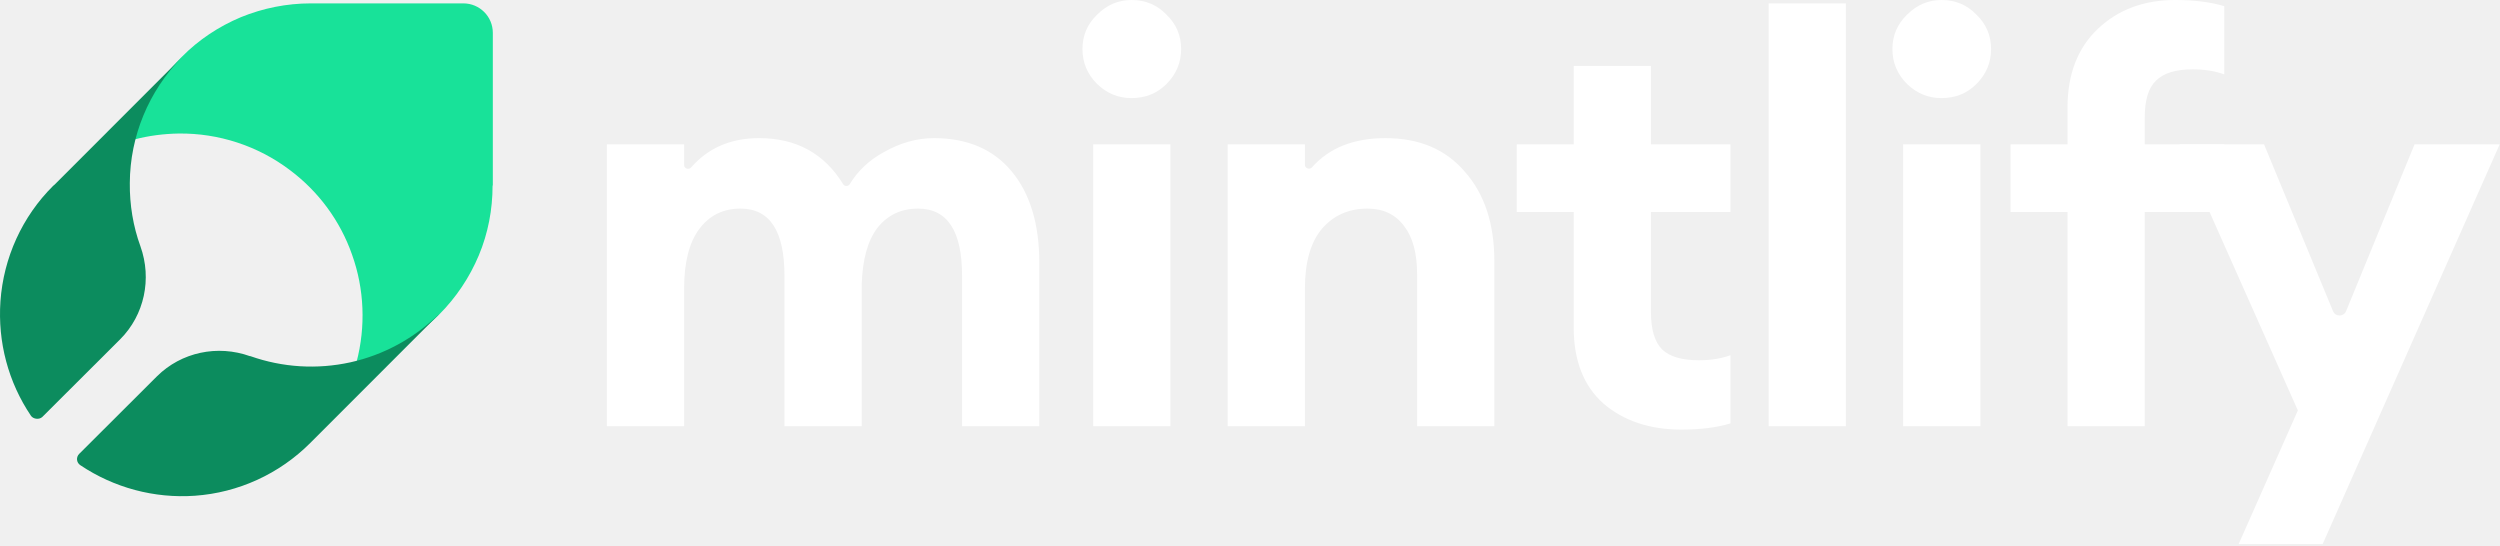
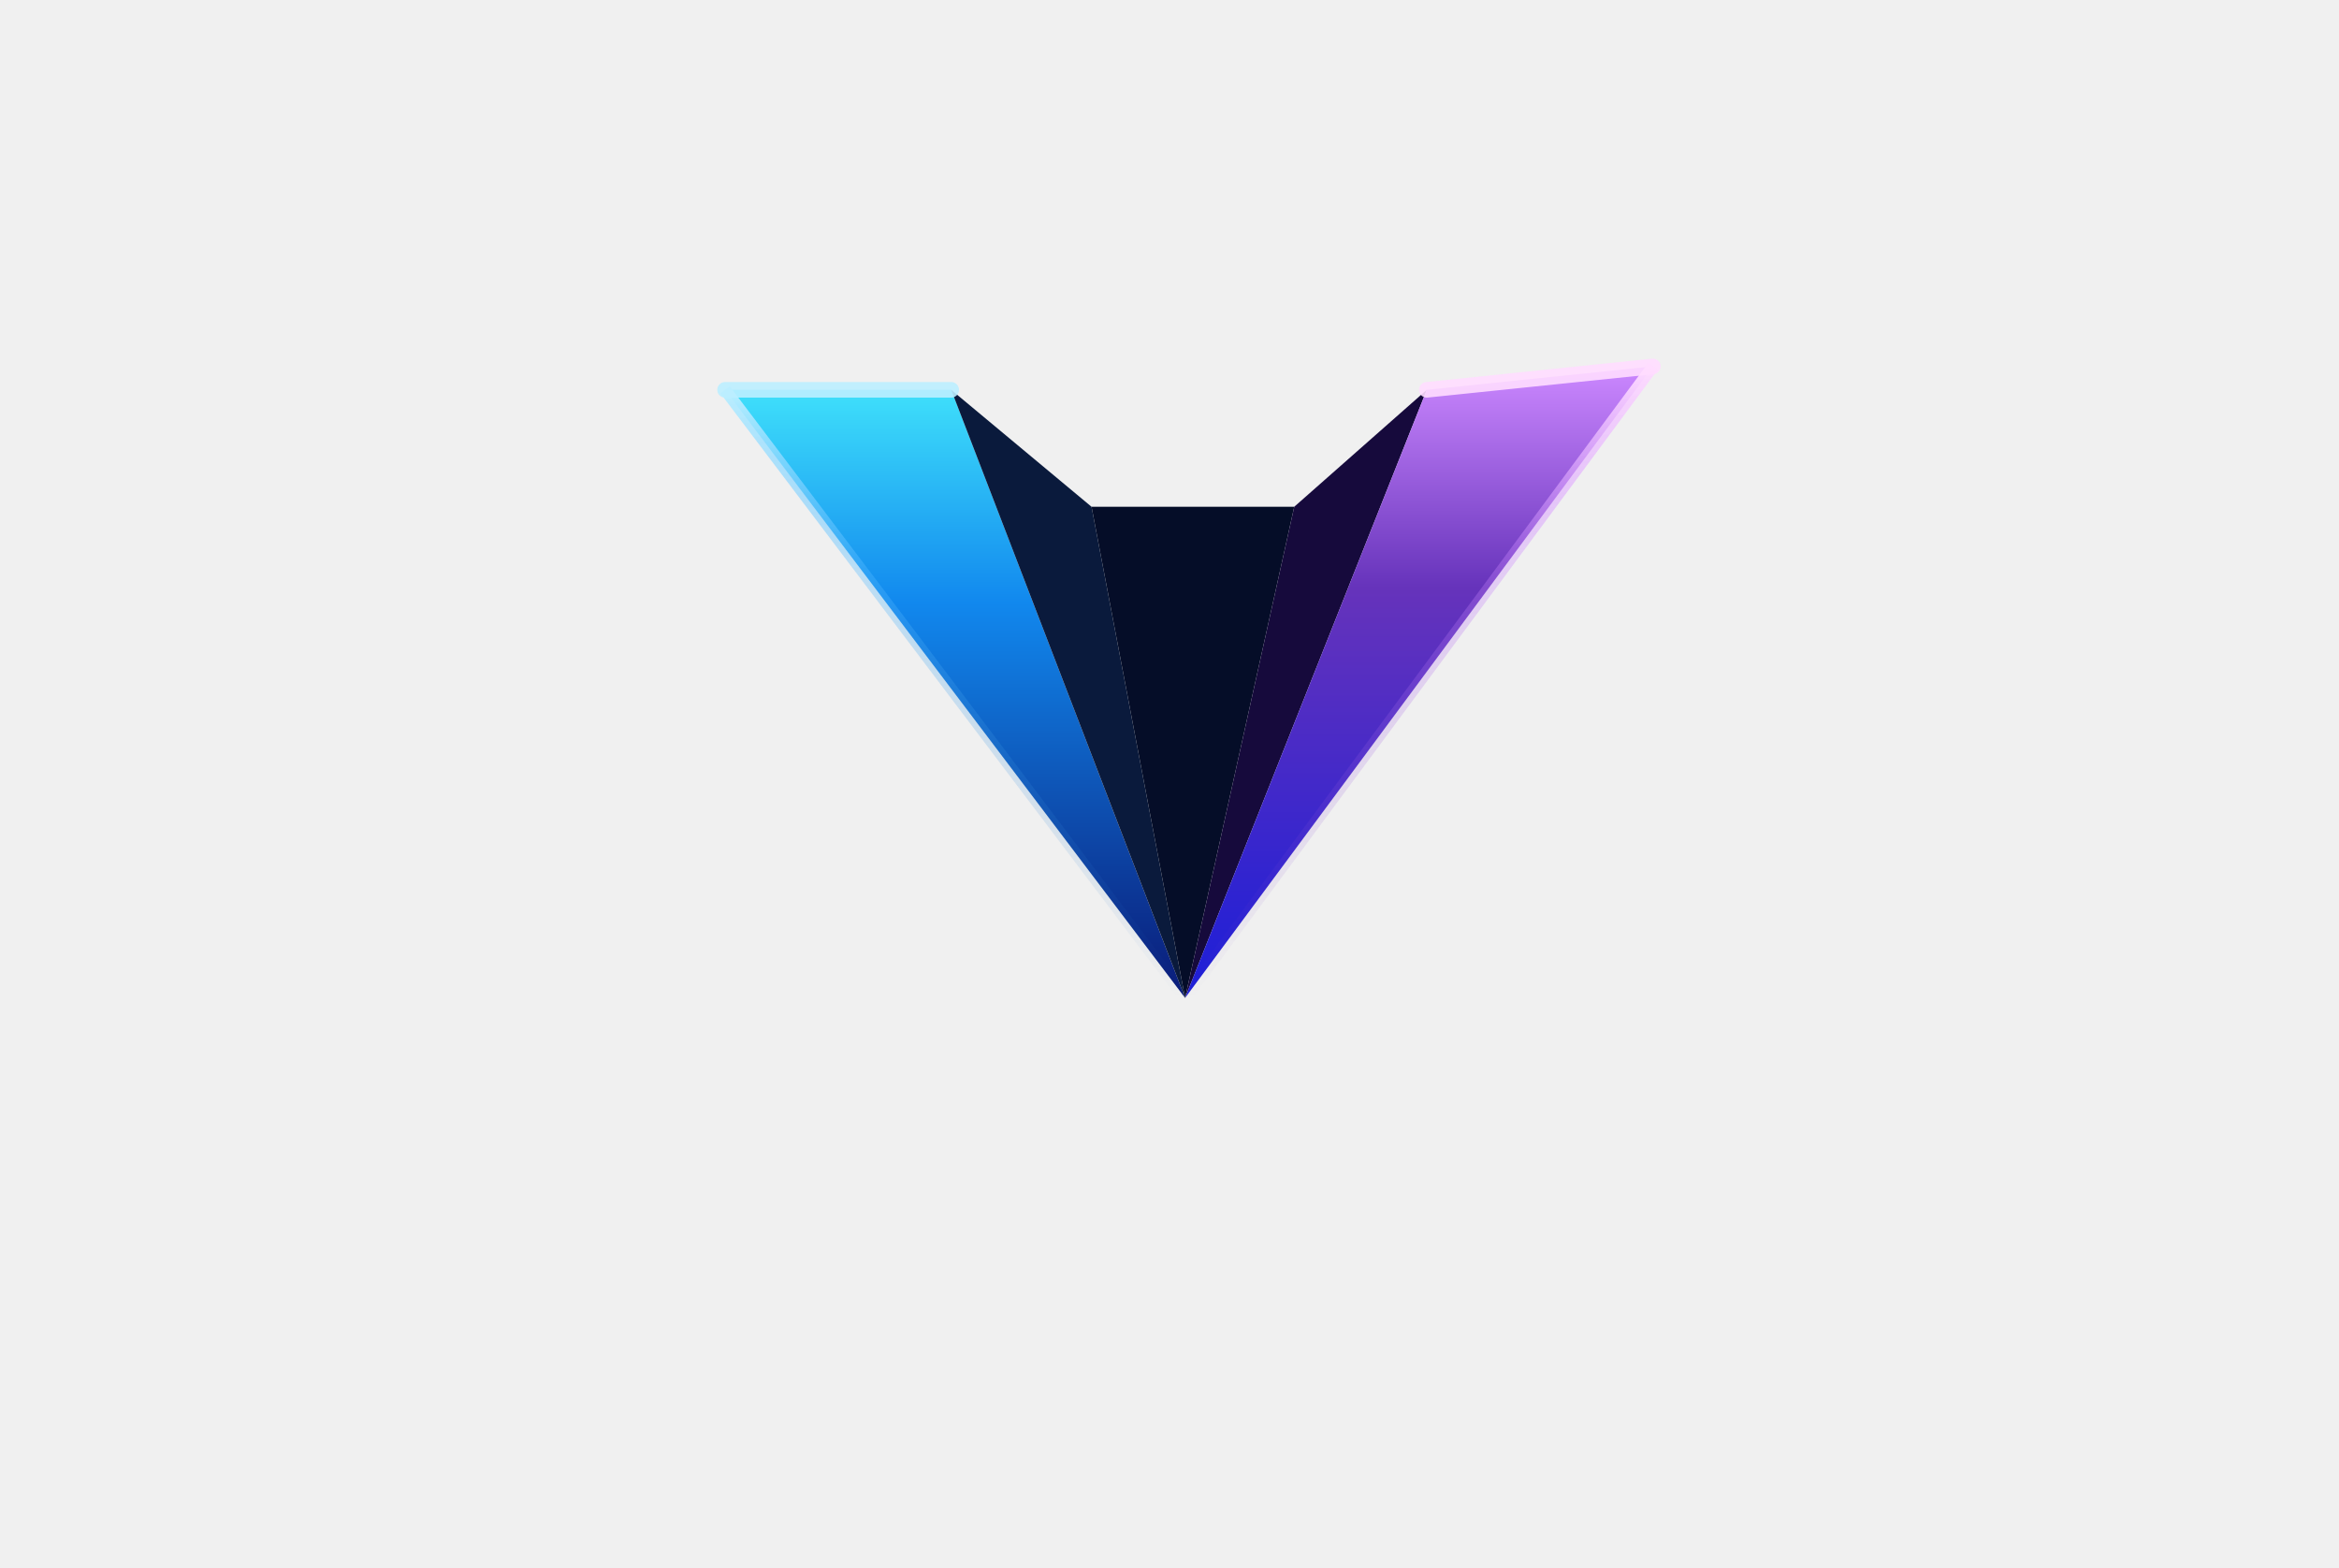
- <svg xmlns="http://www.w3.org/2000/svg" width="1682" height="367" viewBox="0 0 1682 367" fill="none">
-   <path d="M1562.69 366.037H1506.17L1546 276.14L1466.34 97.105H1523.24L1569.66 209.337C1571.28 213.26 1576.84 213.253 1578.45 209.325L1624.52 97.105H1681.79L1562.69 366.037Z" fill="white" />
-   <path d="M1391.02 286.761V142.622H1352.71V97.104H1391.02V72.449C1391.02 49.943 1397.85 32.242 1411.5 19.345C1425.16 6.448 1442.48 0 1463.47 0C1476.37 0 1487.37 1.391 1496.47 4.172V50.069C1490.4 47.793 1483.32 46.656 1475.23 46.656C1463.85 46.656 1455.63 49.184 1450.57 54.242C1445.51 59.046 1442.99 67.265 1442.99 78.897V97.104H1496.47V142.622H1442.99V286.761H1391.02Z" fill="white" />
-   <path d="M1306.22 66.001C1297.37 66.001 1289.66 62.84 1283.08 56.518C1276.51 49.943 1273.22 42.104 1273.22 33C1273.22 23.897 1276.51 16.184 1283.08 9.862C1289.66 3.287 1297.37 0 1306.22 0C1315.58 0 1323.42 3.287 1329.74 9.862C1336.31 16.184 1339.6 23.897 1339.6 33C1339.6 42.104 1336.31 49.943 1329.74 56.518C1323.42 62.84 1315.58 66.001 1306.22 66.001ZM1280.43 286.761V97.104H1332.39V286.761H1280.43Z" fill="white" />
-   <path d="M1189.94 286.761V2.276H1241.91V286.761H1189.94Z" fill="white" />
-   <path d="M1131.24 289.037C1110 289.037 1092.55 283.221 1078.89 271.588C1065.49 259.703 1058.79 242.634 1058.79 220.381V142.622H1020.48V97.104H1058.79V44.38H1110.76V97.104H1164.24V142.622H1110.76V210.14C1110.76 221.772 1113.29 230.117 1118.34 235.174C1123.4 239.979 1131.62 242.381 1143 242.381C1151.09 242.381 1158.17 241.243 1164.24 238.967V284.864C1155.14 287.646 1144.14 289.037 1131.24 289.037Z" fill="white" />
-   <path d="M825.979 286.761V97.104H877.945V110.967C877.945 113.311 881.135 114.347 882.688 112.591C894.273 99.485 910.773 92.932 932.187 92.932C954.946 92.932 972.774 100.518 985.67 115.69C998.82 130.61 1005.39 150.587 1005.39 175.622V286.761H953.429V184.346C953.429 170.438 950.521 159.691 944.704 152.104C938.888 144.265 930.67 140.346 920.049 140.346C907.405 140.346 897.164 144.898 889.325 154.001C881.738 163.105 877.945 176.507 877.945 194.208V286.761H825.979Z" fill="white" />
-   <path d="M761.286 66.001C752.436 66.001 744.723 62.84 738.148 56.518C731.574 49.943 728.286 42.104 728.286 33C728.286 23.897 731.574 16.184 738.148 9.862C744.723 3.287 752.436 0 761.286 0C770.643 0 778.482 3.287 784.804 9.862C791.379 16.184 794.666 23.897 794.666 33C794.666 42.104 791.379 49.943 784.804 56.518C778.482 62.84 770.643 66.001 761.286 66.001ZM735.493 286.761V97.104H787.459V286.761H735.493Z" fill="white" />
-   <path d="M647.273 286.761V185.484C647.273 155.392 637.411 140.346 617.686 140.346C606.307 140.346 597.204 144.645 590.376 153.242C583.801 161.84 580.261 174.61 579.755 191.553V286.761H527.789V185.484C527.789 155.392 517.927 140.346 498.203 140.346C486.571 140.346 477.341 144.898 470.513 154.001C463.685 163.105 460.272 176.507 460.272 194.208V286.761H408.306V97.104H460.272V111.103C460.272 113.435 463.407 114.462 464.939 112.704C476.419 99.522 491.68 92.932 510.72 92.932C535.742 92.932 554.588 103.262 567.259 123.923C568.258 125.553 570.718 125.527 571.712 123.894C577.189 114.891 584.802 107.731 594.548 102.414C605.675 96.093 616.928 92.932 628.307 92.932C650.813 92.932 668.261 100.391 680.652 115.311C693.043 130.231 699.239 150.714 699.239 176.76V286.761H647.273Z" fill="white" />
-   <path d="M331.569 124.833V22.09C331.569 11.065 322.625 2.276 311.764 2.276H209.069C192.938 2.276 176.967 5.472 162.113 11.544C147.26 17.775 133.685 26.724 122.345 38.228L121.546 39.027C106.533 54.207 95.833 73.062 90.402 93.834C100.145 91.277 110.206 89.999 120.268 89.839C147.1 89.52 173.453 98.148 194.855 114.287C214.18 128.668 228.873 148.481 236.859 171.331C245.164 194.5 246.122 219.746 239.893 243.554C260.496 238.122 279.503 227.416 294.675 212.396L295.474 211.597C306.813 200.252 315.917 186.67 322.145 171.81C328.374 156.95 331.409 140.971 331.409 124.833H331.569Z" fill="#18E299" />
-   <path d="M87.337 123.098C87.496 91.579 100.066 61.334 122.182 38.73L36.739 124.212C36.421 124.531 36.102 124.69 35.784 125.008C14.941 145.702 2.371 173.4 0.303 202.69C-1.607 230.07 5.553 257.131 20.828 279.736C22.285 281.892 26.238 282.601 28.466 280.532L80.813 228.319C97.202 211.923 102.293 187.568 94.497 165.759C89.564 152.229 87.178 137.743 87.337 123.098Z" fill="#0C8C5E" />
-   <path d="M294.976 211.605C278.587 227.683 258.062 238.826 235.786 243.761C213.351 248.695 190.121 247.263 168.482 239.622C168.482 239.622 168.323 239.622 168.164 239.622C146.365 231.822 122.022 236.916 105.633 253.153L53.285 305.365C51.057 307.594 51.376 311.255 54.081 313.006C76.674 328.129 103.724 335.451 131.091 333.541C160.368 331.472 187.894 318.896 208.737 298.043L209.533 297.247L294.976 211.765V211.605Z" fill="#0C8C5E" />
+ <svg xmlns="http://www.w3.org/2000/svg" viewBox="0 0 300 201">
+   <defs>
+     <linearGradient id="grad-left" x1="0" y1="50" x2="0" y2="128" gradientUnits="userSpaceOnUse">
+       <stop offset="0%" stop-color="#3fe0fb" />
+       <stop offset="35%" stop-color="#1188ee" />
+       <stop offset="100%" stop-color="#0a1a77" />
+     </linearGradient>
+     <linearGradient id="grad-right" x1="0" y1="47" x2="0" y2="128" gradientUnits="userSpaceOnUse">
+       <stop offset="0%" stop-color="#cc88ff" />
+       <stop offset="35%" stop-color="#6633bb" />
+       <stop offset="100%" stop-color="#1c1ed8" />
+     </linearGradient>
+     <linearGradient id="edge-l" x1="0" y1="50" x2="0" y2="128" gradientUnits="userSpaceOnUse">
+       <stop offset="0%" stop-color="#bbefff" stop-opacity="1" />
+       <stop offset="30%" stop-color="#55bbff" stop-opacity="0.35" />
+       <stop offset="100%" stop-color="#2266bb" stop-opacity="0" />
+     </linearGradient>
+     <linearGradient id="edge-r" x1="0" y1="47" x2="0" y2="128" gradientUnits="userSpaceOnUse">
+       <stop offset="0%" stop-color="#ffddff" stop-opacity="1" />
+       <stop offset="30%" stop-color="#cc88ff" stop-opacity="0.35" />
+       <stop offset="100%" stop-color="#6633bb" stop-opacity="0" />
+     </linearGradient>
+   </defs>
+   <polygon points="93,50  122,50  152,128" fill="url(#grad-left)" />
+   <polygon points="122,50  140,65  152,128" fill="#0a1a3c" />
+   <polygon points="140,65  166,65  152,128" fill="#050d28" />
+   <polygon points="166,65  183,50  152,128" fill="#160a3c" />
+   <polygon points="183,50  212,47  152,128" fill="url(#grad-right)" />
+   <line x1="93" y1="50" x2="152" y2="128" stroke="url(#edge-l)" stroke-width="1.5" />
+   <line x1="212" y1="47" x2="152" y2="128" stroke="url(#edge-r)" stroke-width="1.5" />
+   <line x1="93" y1="50" x2="122" y2="50" stroke="#bbeeff" stroke-width="2" stroke-linecap="round" opacity="0.9" />
+   <line x1="183" y1="50" x2="212" y2="47" stroke="#ffddff" stroke-width="2" stroke-linecap="round" opacity="0.9" />
</svg>
